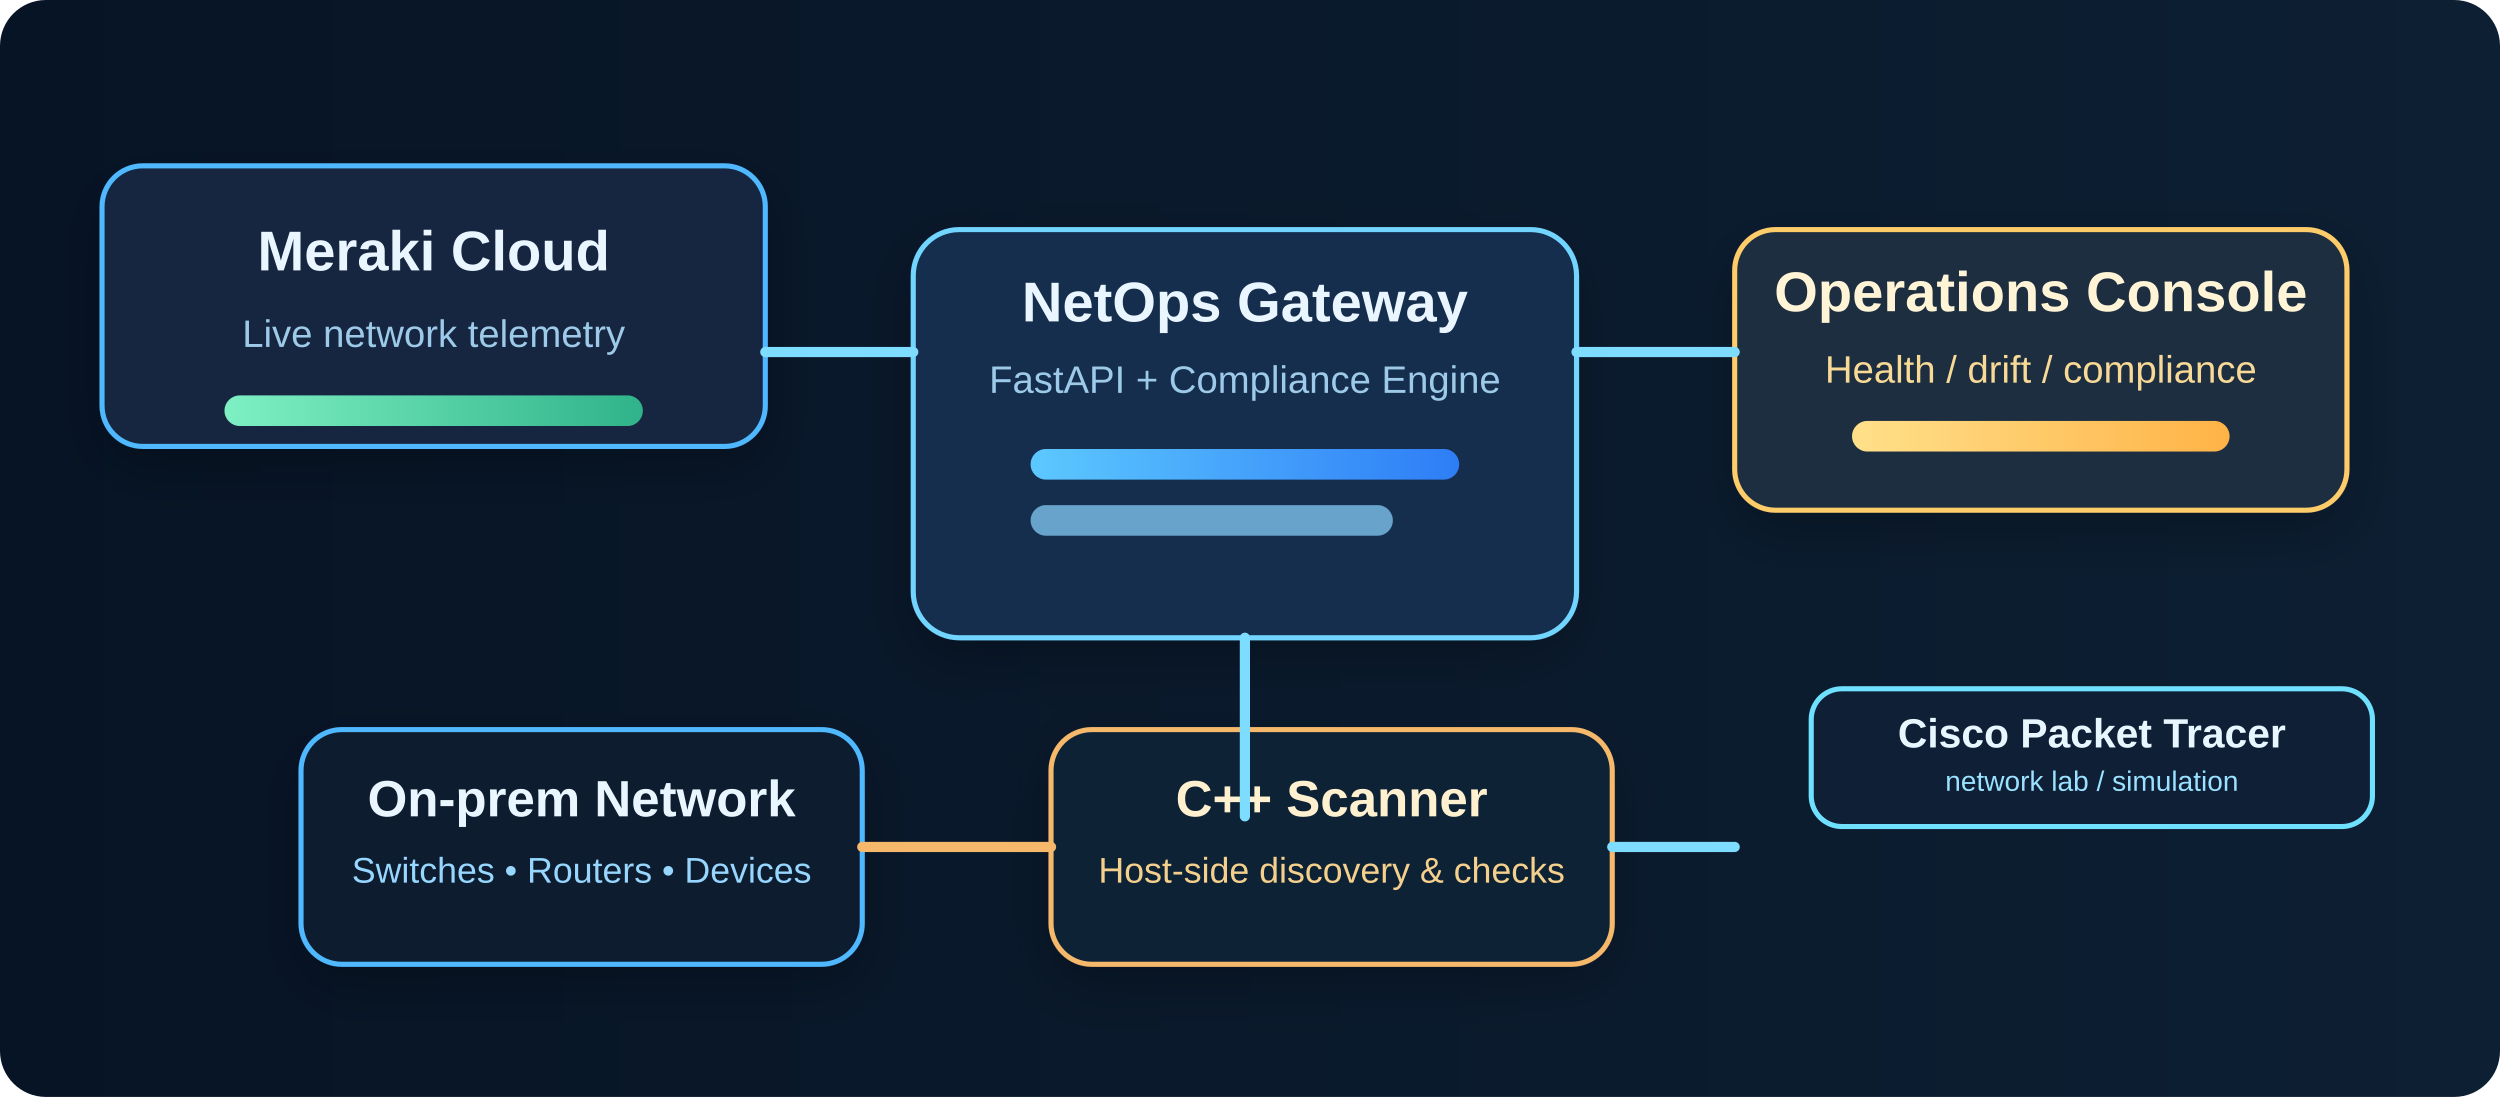
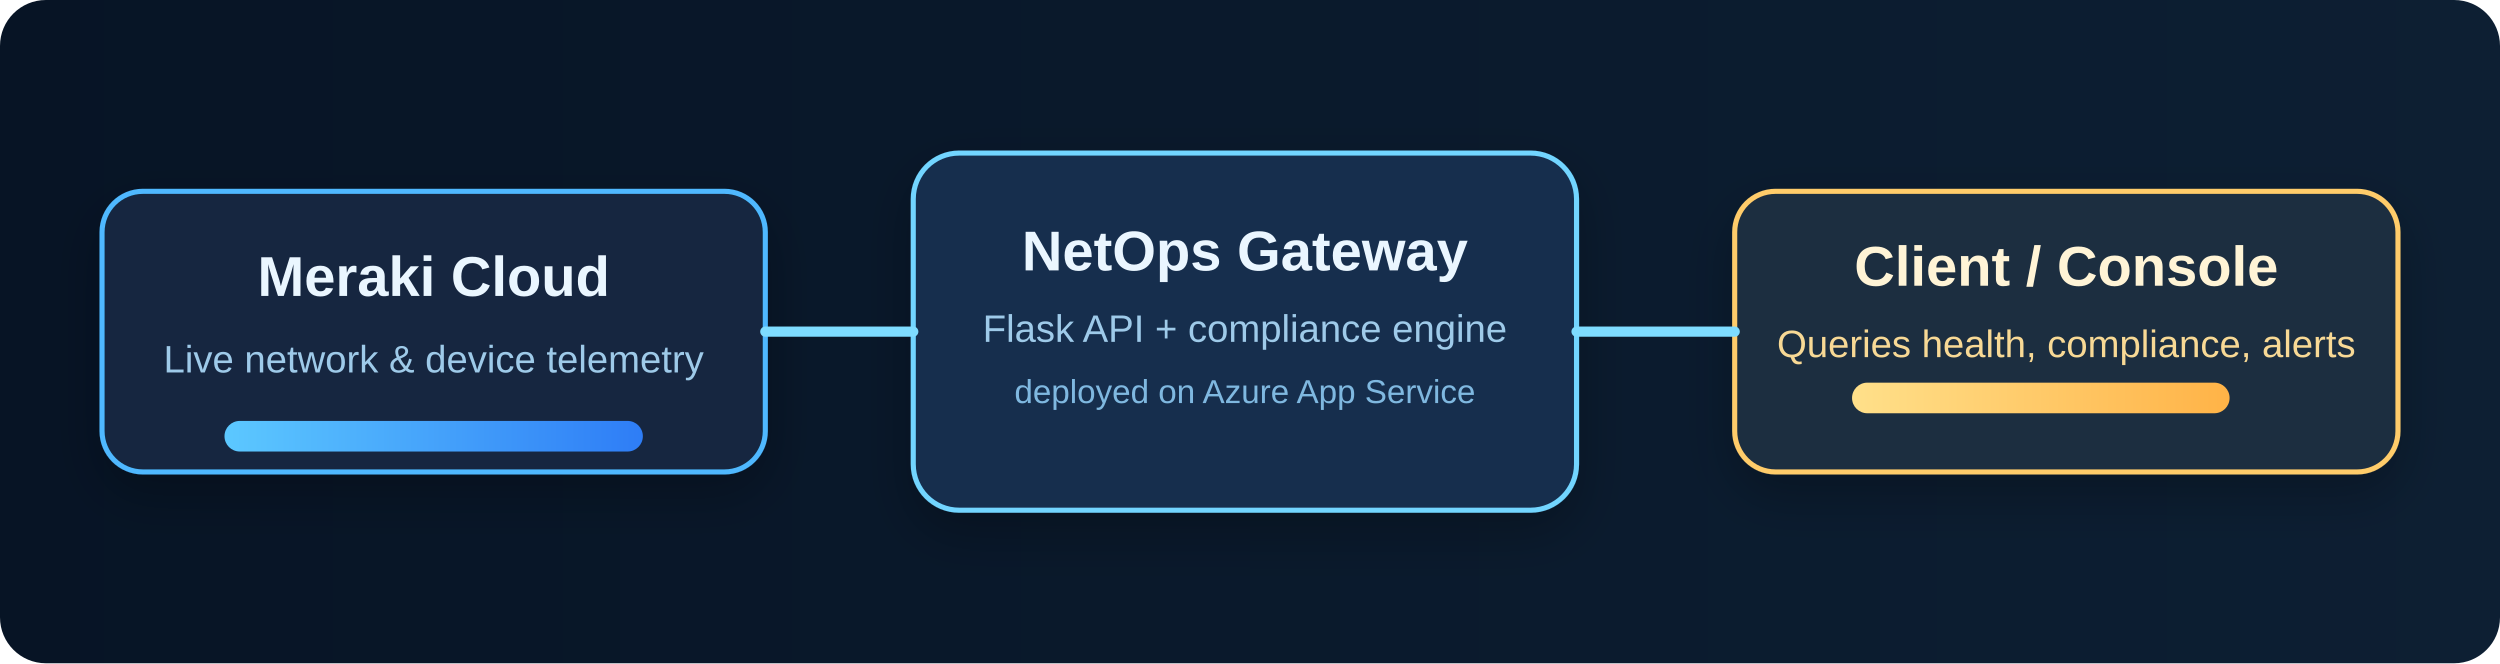
- <svg xmlns="http://www.w3.org/2000/svg" width="980" height="430" viewBox="0 0 980 430" role="img" aria-labelledby="title desc">
+ <svg xmlns="http://www.w3.org/2000/svg" width="980" height="260" viewBox="0 0 980 260" role="img" aria-labelledby="title desc">
  <defs>
    <linearGradient id="bg" x1="0" x2="1">
      <stop offset="0" stop-color="#071425" />
      <stop offset="1" stop-color="#0d1f33" />
    </linearGradient>
    <linearGradient id="blue" x1="0" x2="1">
      <stop offset="0" stop-color="#5cc8ff" />
      <stop offset="1" stop-color="#2e7df6" />
    </linearGradient>
-     <linearGradient id="green" x1="0" x2="1">
-       <stop offset="0" stop-color="#7ef0c3" />
-       <stop offset="1" stop-color="#30b38a" />
-     </linearGradient>
    <linearGradient id="gold" x1="0" x2="1">
      <stop offset="0" stop-color="#ffe08a" />
      <stop offset="1" stop-color="#ffb347" />
    </linearGradient>
    <filter id="shadow" x="-20%" y="-20%" width="140%" height="140%">
      <feDropShadow dx="0" dy="8" stdDeviation="10" flood-color="#000" flood-opacity=".25" />
    </filter>
  </defs>
-   <rect width="980" height="430" rx="18" fill="url(#bg)" />
+   <rect width="980" height="260" rx="18" fill="url(#bg)" />
  <g font-family="Segoe UI,Arial,sans-serif">
    <g fill="#12283f" stroke="#4fb8ff" stroke-width="2" filter="url(#shadow)">
-       <rect x="40" y="65" width="260" height="110" rx="16" />
-       <rect x="358" y="90" width="260" height="160" rx="18" fill="#152d4d" stroke="#72d5ff" />
-       <rect x="680" y="90" width="240" height="110" rx="16" fill="#1e2d3f" stroke="#ffcc6a" />
-       <rect x="118" y="286" width="220" height="92" rx="16" fill="#0a1d2e" />
-       <rect x="412" y="286" width="220" height="92" rx="16" fill="#0d2236" stroke="#f6b86a" />
+       <rect x="40" y="75" width="260" height="110" rx="16" />
+       <rect x="358" y="60" width="260" height="140" rx="18" fill="#152d4d" stroke="#72d5ff" />
+       <rect x="680" y="75" width="260" height="110" rx="16" fill="#1e2d3f" stroke="#ffcc6a" />
    </g>
    <g fill="#eaf6ff" text-anchor="middle">
-       <text x="170" y="106" font-size="22" font-weight="700">Meraki Cloud</text>
-       <text x="170" y="136" font-size="15" fill="#9ecae9">Live network telemetry</text>
-       <text x="488" y="126" font-size="22" font-weight="700">NetOps Gateway</text>
-       <text x="488" y="154" font-size="15" fill="#9ecae9">FastAPI + Compliance Engine</text>
-       <text x="800" y="122" font-size="22" font-weight="700" fill="#fff4d6">Operations Console</text>
-       <text x="800" y="150" font-size="15" fill="#f8d995">Health / drift / compliance</text>
-       <text x="228" y="320" font-size="20" font-weight="700">On-prem Network</text>
-       <text x="228" y="346" font-size="14" fill="#96d6ff">Switches • Routers • Devices</text>
-       <text x="522" y="320" font-size="20" font-weight="700" fill="#fff0cf">C++ Scanner</text>
-       <text x="522" y="346" font-size="14" fill="#f5d08c">Host-side discovery &amp; checks</text>
+       <text x="170" y="116" font-size="22" font-weight="700">Meraki Cloud</text>
+       <text x="170" y="146" font-size="15" fill="#9ecae9">Live network &amp; device telemetry</text>
+       <text x="488" y="106" font-size="22" font-weight="700">NetOps Gateway</text>
+       <text x="488" y="134" font-size="15" fill="#9ecae9">Flask API + compliance engine</text>
+       <text x="488" y="158" font-size="13" fill="#7fb8e0">deployed on Azure App Service</text>
+       <text x="810" y="112" font-size="22" font-weight="700" fill="#fff4d6">Client / Console</text>
+       <text x="810" y="140" font-size="15" fill="#f8d995">Queries health, compliance, alerts</text>
    </g>
-     <rect x="88" y="155" width="164" height="12" rx="6" fill="url(#green)" />
-     <rect x="404" y="176" width="168" height="12" rx="6" fill="url(#blue)" />
-     <rect x="404" y="198" width="142" height="12" rx="6" fill="#89d4ff" opacity=".7" />
-     <rect x="726" y="165" width="148" height="12" rx="6" fill="url(#gold)" />
+     <rect x="88" y="165" width="164" height="12" rx="6" fill="url(#blue)" />
+     <rect x="726" y="150" width="148" height="12" rx="6" fill="url(#gold)" />
    <g stroke="#7edcff" stroke-width="4" stroke-linecap="round" fill="none">
-       <path d="M300 138h58" />
-       <path d="M618 138h62" />
-       <path d="M488 250v70" />
-       <path d="M632 332h48" />
-     </g>
-     <path d="M338 332h74" stroke="#f6b86a" stroke-width="4" stroke-linecap="round" />
-     <g transform="translate(710 270)">
-       <rect width="220" height="54" rx="12" fill="#0e1f36" stroke="#6fe1ff" stroke-width="2" />
-       <text x="110" y="23" text-anchor="middle" font-size="16" font-weight="700" fill="#e8f7ff">Cisco Packet Tracer</text>
-       <text x="110" y="40" text-anchor="middle" font-size="11" fill="#9ae2ff">network lab / simulation</text>
+       <path d="M300 130h58" />
+       <path d="M618 130h62" />
    </g>
  </g>
</svg>
